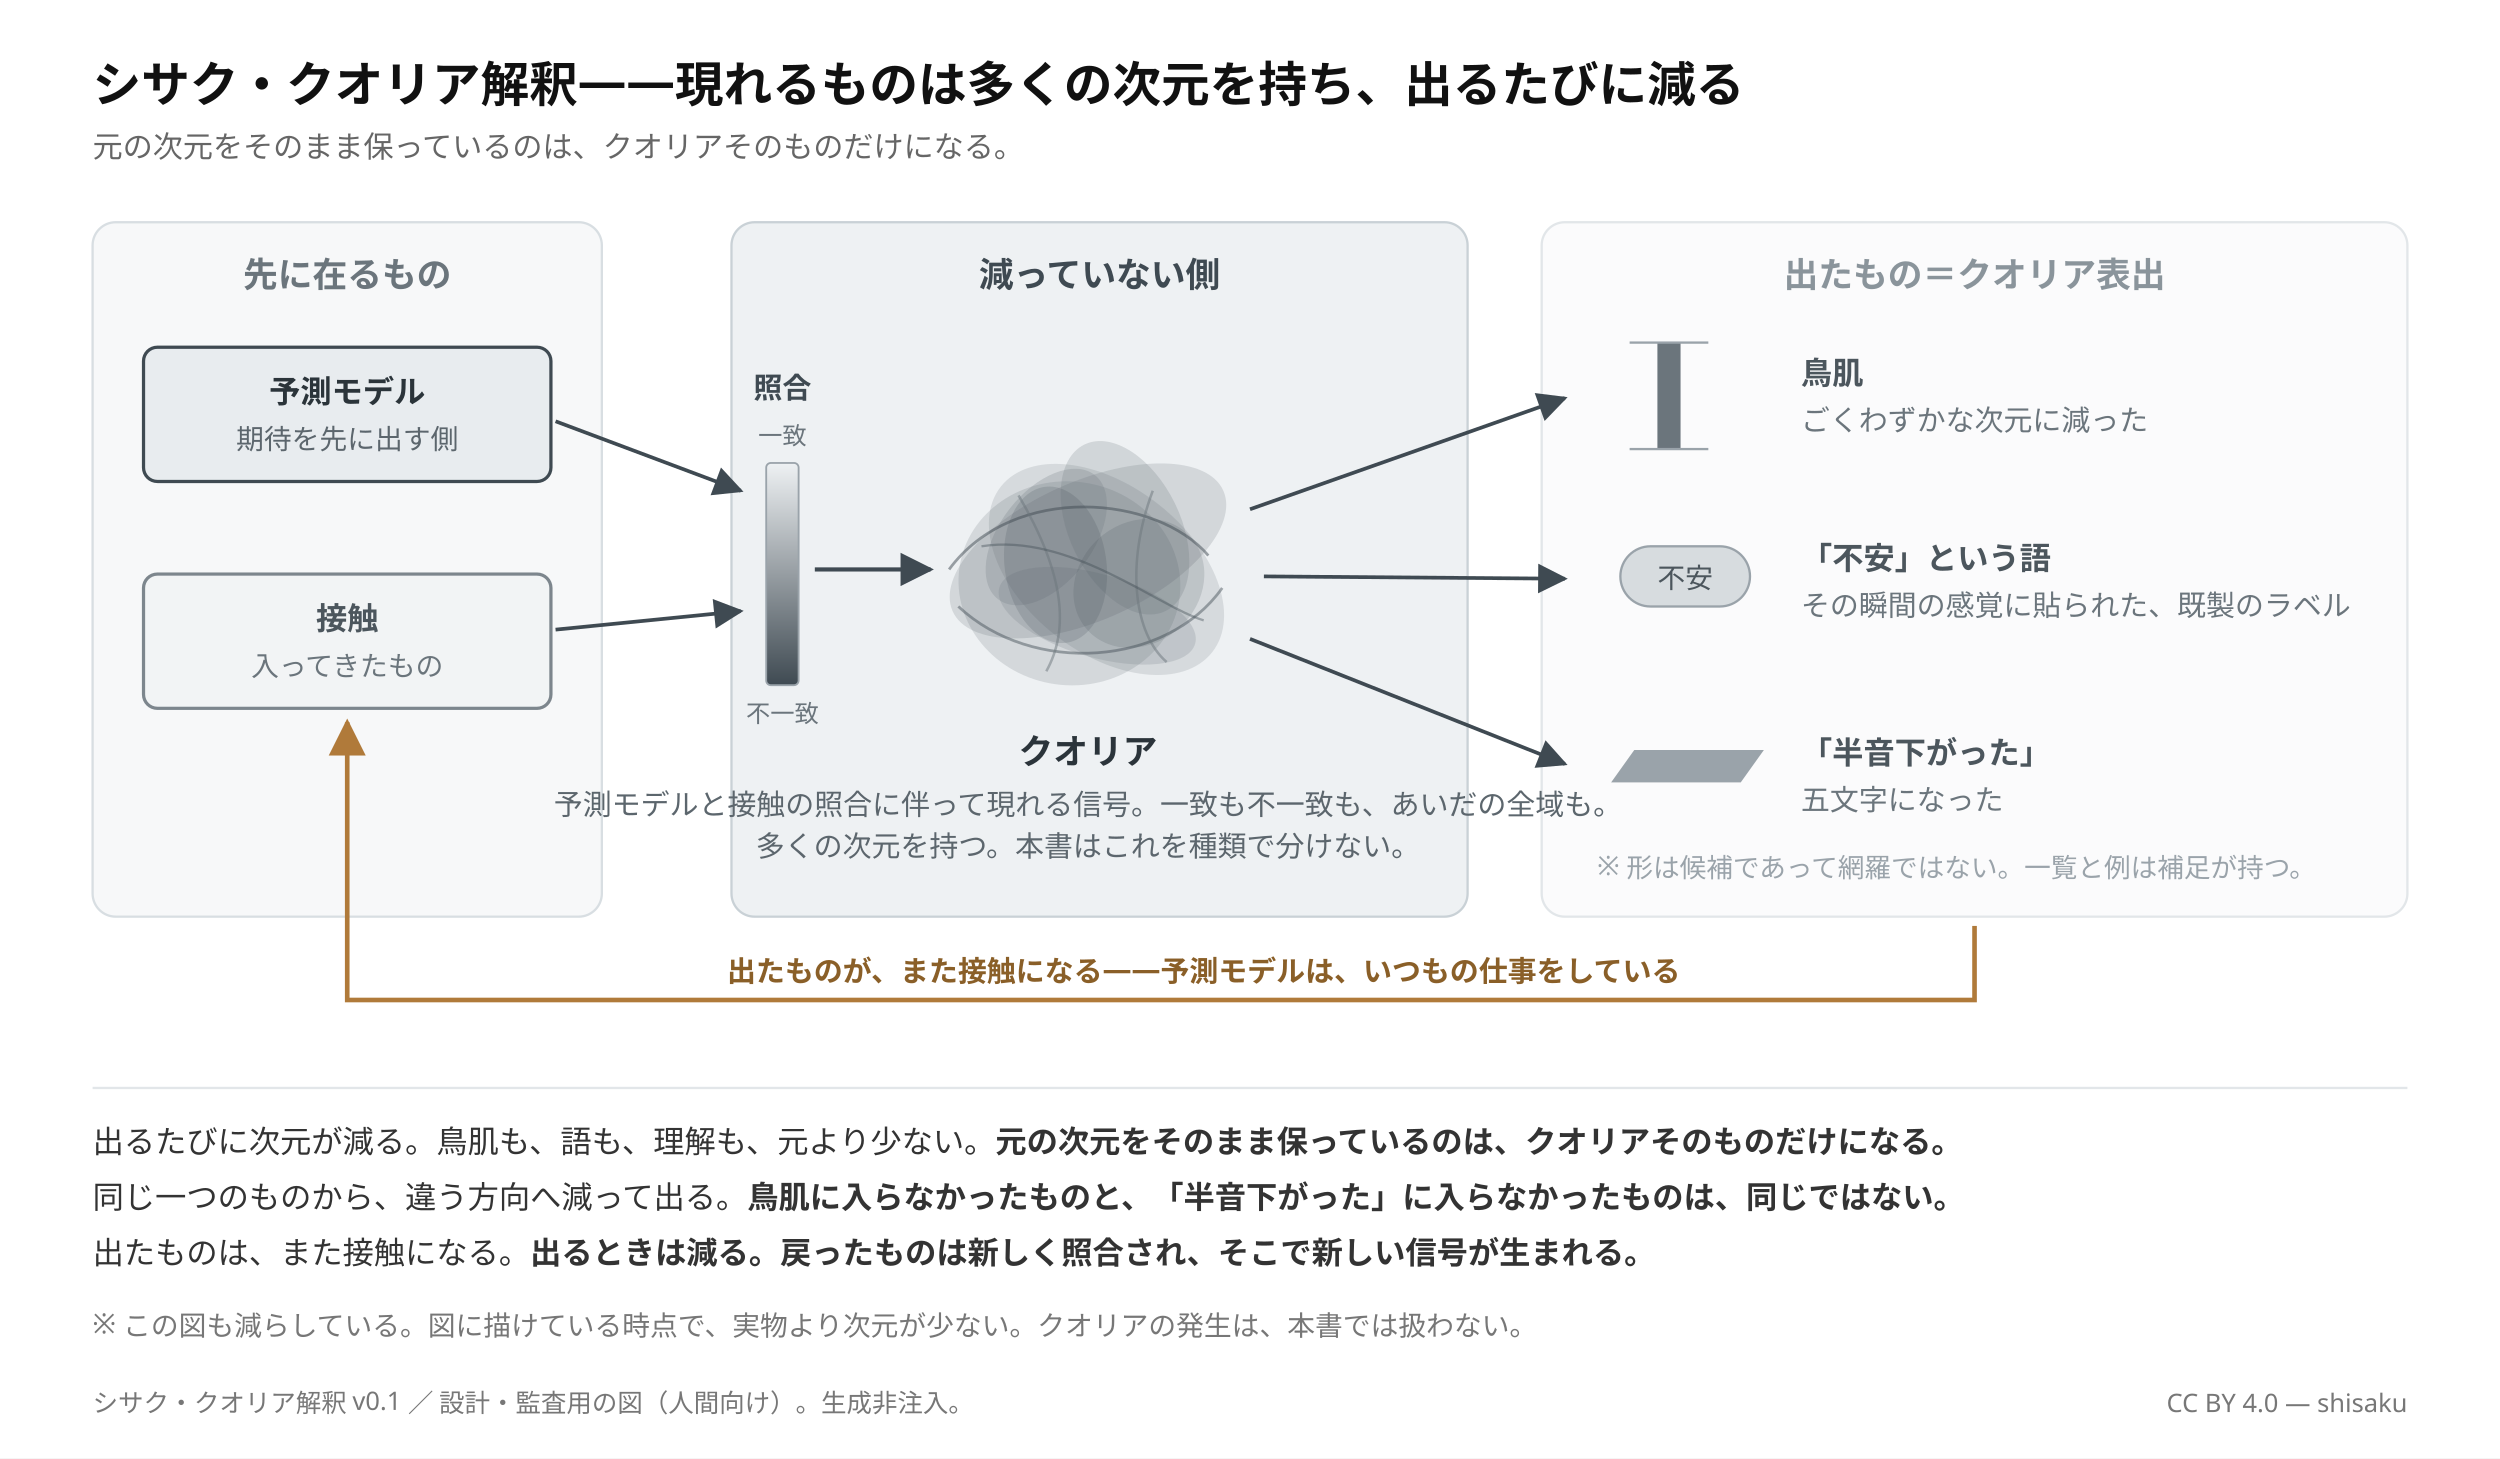
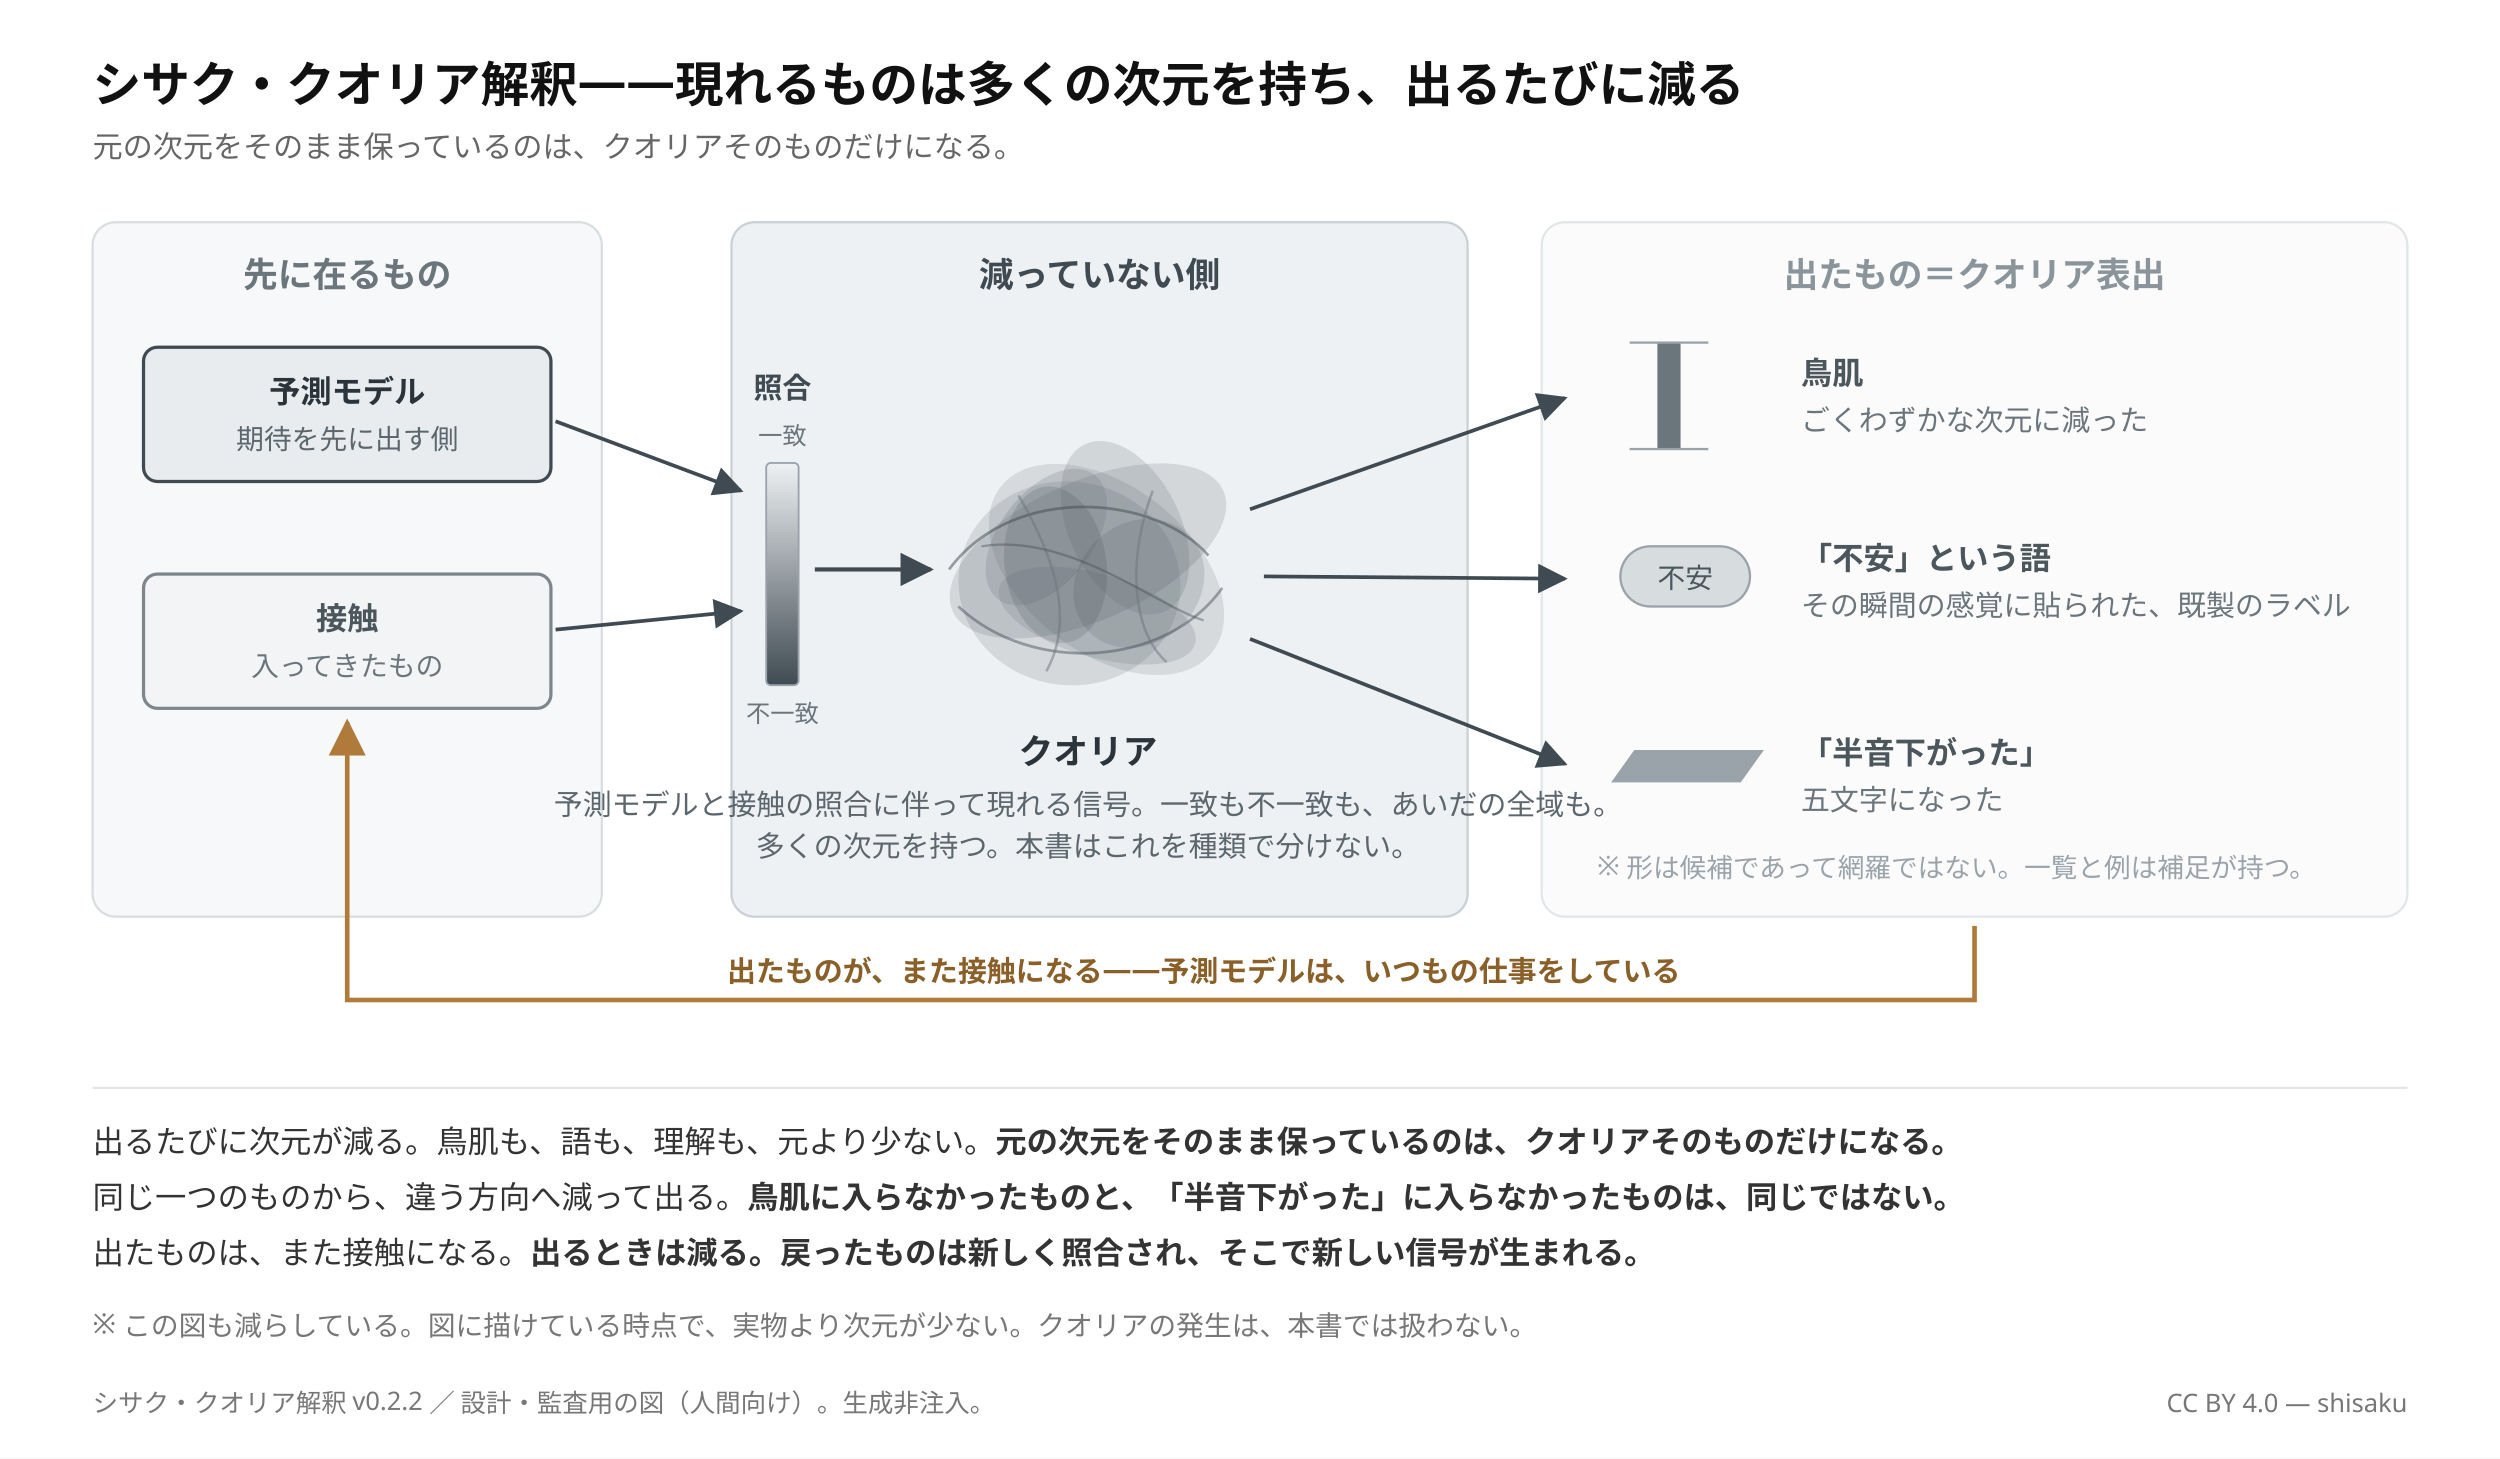
<svg xmlns="http://www.w3.org/2000/svg" viewBox="0 0 1080 630" font-family="'Hiragino Sans','Noto Sans JP','Yu Gothic',sans-serif" font-size="14">
  <defs>
    <marker id="a" viewBox="0 0 10 10" refX="9" refY="5" markerWidth="8" markerHeight="8" orient="auto-start-reverse">
      <path d="M0,0 L10,5 L0,10 z" fill="#3f4a52" />
    </marker>
    <marker id="ag" viewBox="0 0 10 10" refX="9" refY="5" markerWidth="8" markerHeight="8" orient="auto-start-reverse">
      <path d="M0,0 L10,5 L0,10 z" fill="#9aa3aa" />
    </marker>
    <marker id="ao" viewBox="0 0 10 10" refX="9" refY="5" markerWidth="8" markerHeight="8" orient="auto-start-reverse">
      <path d="M0,0 L10,5 L0,10 z" fill="#b07a3a" />
    </marker>
    <linearGradient id="g" x1="0" y1="0" x2="0" y2="1">
      <stop offset="0" stop-color="#eef1f3" />
      <stop offset="1" stop-color="#3f4a52" />
    </linearGradient>
  </defs>
  <rect width="1080" height="630" fill="#ffffff" />
  <text x="40" y="44" font-size="21" font-weight="700" fill="#111">シサク・クオリア解釈——現れるものは多くの次元を持ち、出るたびに減る</text>
  <text x="40" y="68" font-size="13" fill="#666">元の次元をそのまま保っているのは、クオリアそのものだけになる。</text>
  <rect x="40" y="96" width="220" height="300" rx="10" fill="#f7f8f9" stroke="#d8dee2" />
  <rect x="316" y="96" width="318" height="300" rx="10" fill="#eef1f3" stroke="#c9d1d6" />
  <rect x="666" y="96" width="374" height="300" rx="10" fill="#fbfbfc" stroke="#e2e6e9" />
  <text x="150" y="124" font-size="15" font-weight="700" fill="#6b757c" text-anchor="middle">先に在るもの</text>
  <text x="475" y="124" font-size="15" font-weight="700" fill="#3f4a52" text-anchor="middle">減っていない側</text>
  <text x="853" y="124" font-size="15" font-weight="700" fill="#8a949b" text-anchor="middle">出たもの＝クオリア表出</text>
  <rect x="62" y="150" width="176" height="58" rx="6" fill="#e8ecef" stroke="#3f4a52" stroke-width="1.4" />
  <text x="150" y="174" font-size="13.5" font-weight="700" fill="#2b343a" text-anchor="middle">予測モデル</text>
  <text x="150" y="194" font-size="12" fill="#5c666d" text-anchor="middle">期待を先に出す側</text>
  <rect x="62" y="248" width="176" height="58" rx="6" fill="#f2f4f5" stroke="#7d868d" stroke-width="1.4" />
  <text x="150" y="272" font-size="13.5" font-weight="700" fill="#4c565d" text-anchor="middle">接触</text>
  <text x="150" y="292" font-size="12" fill="#6b757c" text-anchor="middle">入ってきたもの</text>
  <line x1="240" y1="182" x2="320" y2="212" stroke="#3f4a52" stroke-width="1.6" marker-end="url(#a)" />
  <line x1="240" y1="272" x2="320" y2="264" stroke="#3f4a52" stroke-width="1.6" marker-end="url(#a)" />
  <text x="338" y="172" font-size="12.5" font-weight="700" fill="#3f4a52" text-anchor="middle">照合</text>
  <text x="338" y="192" font-size="10.5" fill="#6b757c" text-anchor="middle">一致</text>
  <rect x="331" y="200" width="14" height="96" rx="2" fill="url(#g)" stroke="#9aa3aa" stroke-width="0.8" />
  <text x="338" y="312" font-size="10.5" fill="#6b757c" text-anchor="middle">不一致</text>
  <line x1="352" y1="246" x2="402" y2="246" stroke="#3f4a52" stroke-width="1.8" marker-end="url(#a)" />
  <g>
    <ellipse cx="470" cy="238" rx="64" ry="30" fill="#3f4a52" opacity="0.16" transform="rotate(-24 470 238)" />
    <ellipse cx="478" cy="246" rx="58" ry="36" fill="#3f4a52" opacity="0.14" transform="rotate(38 478 246)" />
    <ellipse cx="462" cy="252" rx="48" ry="44" fill="#3f4a52" opacity="0.15" transform="rotate(8 462 252)" />
    <ellipse cx="486" cy="228" rx="40" ry="24" fill="#6b757c" opacity="0.22" transform="rotate(64 486 228)" />
    <ellipse cx="452" cy="232" rx="34" ry="20" fill="#6b757c" opacity="0.24" transform="rotate(-52 452 232)" />
    <ellipse cx="474" cy="266" rx="44" ry="18" fill="#6b757c" opacity="0.2" transform="rotate(16 474 266)" />
    <ellipse cx="456" cy="244" rx="22" ry="34" fill="#3f4a52" opacity="0.18" transform="rotate(-8 456 244)" />
    <ellipse cx="492" cy="252" rx="26" ry="30" fill="#3f4a52" opacity="0.16" transform="rotate(48 492 252)" />
    <path d="M410,246 C438,208 500,214 522,240" fill="none" stroke="#3f4a52" stroke-width="1.2" opacity="0.5" />
    <path d="M414,262 C446,292 504,288 528,254" fill="none" stroke="#3f4a52" stroke-width="1.2" opacity="0.45" />
    <path d="M440,214 C460,248 462,272 452,290" fill="none" stroke="#6b757c" stroke-width="1.1" opacity="0.5" />
    <path d="M498,212 C486,244 490,274 504,286" fill="none" stroke="#6b757c" stroke-width="1.1" opacity="0.5" />
    <path d="M424,236 C462,230 500,262 520,268" fill="none" stroke="#3f4a52" stroke-width="1" opacity="0.4" />
  </g>
  <text x="470" y="330" font-size="15" font-weight="700" fill="#2b343a" text-anchor="middle">クオリア</text>
  <text x="470" y="352" font-size="12.5" fill="#5c666d" text-anchor="middle">予測モデルと接触の照合に伴って現れる信号。一致も不一致も、あいだの全域も。</text>
  <text x="470" y="370" font-size="12.5" fill="#5c666d" text-anchor="middle">多くの次元を持つ。本書はこれを種類で分けない。</text>
  <line x1="540" y1="220" x2="676" y2="172" stroke="#3f4a52" stroke-width="1.6" marker-end="url(#a)" />
  <line x1="546" y1="249" x2="676" y2="250" stroke="#3f4a52" stroke-width="1.6" marker-end="url(#a)" />
  <line x1="540" y1="276" x2="676" y2="330" stroke="#3f4a52" stroke-width="1.6" marker-end="url(#a)" />
  <rect x="716" y="148" width="10" height="46" fill="#6b757c" />
  <line x1="704" y1="148" x2="738" y2="148" stroke="#9aa3aa" stroke-width="1" />
  <line x1="704" y1="194" x2="738" y2="194" stroke="#9aa3aa" stroke-width="1" />
  <text x="778" y="166" font-size="13.5" font-weight="700" fill="#4c565d">鳥肌</text>
  <text x="778" y="186" font-size="12.5" fill="#6b757c">ごくわずかな次元に減った</text>
  <rect x="700" y="236" width="56" height="26" rx="13" fill="#d7dcdf" stroke="#9aa3aa" stroke-width="1" />
  <text x="728" y="254" font-size="12" fill="#4c565d" text-anchor="middle">不安</text>
  <text x="778" y="246" font-size="13.5" font-weight="700" fill="#4c565d">「不安」という語</text>
  <text x="778" y="266" font-size="12.5" fill="#6b757c">その瞬間の感覚に貼られた、既製のラベル</text>
  <polygon points="706,324 762,324 752,338 696,338" fill="#9aa3aa" />
  <text x="778" y="330" font-size="13.5" font-weight="700" fill="#4c565d">「半音下がった」</text>
  <text x="778" y="350" font-size="12.5" fill="#6b757c">五文字になった</text>
  <text x="690" y="378" font-size="11.5" fill="#9aa3aa">※ 形は候補であって網羅ではない。一覧と例は補足が持つ。</text>
  <path d="M853,400 L853,432 L150,432 L150,312" fill="none" stroke="#b07a3a" stroke-width="2" marker-end="url(#ao)" />
  <text x="520" y="424" font-size="12.5" font-weight="700" fill="#8a5f28" text-anchor="middle">出たものが、また接触になる——予測モデルは、いつもの仕事をしている</text>
  <line x1="40" y1="470" x2="1040" y2="470" stroke="#e2e6e9" />
  <text x="40" y="498" font-size="13.5" fill="#333">出るたびに次元が減る。鳥肌も、語も、理解も、元より少ない。<tspan font-weight="700">元の次元をそのまま保っているのは、クオリアそのものだけになる。</tspan>
  </text>
  <text x="40" y="522" font-size="13.5" fill="#333">同じ一つのものから、違う方向へ減って出る。<tspan font-weight="700">鳥肌に入らなかったものと、「半音下がった」に入らなかったものは、同じではない。</tspan>
  </text>
  <text x="40" y="546" font-size="13.5" fill="#333">出たものは、また接触になる。<tspan font-weight="700">出るときは減る。戻ったものは新しく照合され、そこで新しい信号が生まれる。</tspan>
  </text>
  <text x="40" y="576" font-size="12" fill="#777">※ この図も減らしている。図に描けている時点で、実物より次元が少ない。クオリアの発生は、本書では扱わない。</text>
-   <text x="40" y="610" font-size="11" fill="#777">シサク・クオリア解釈 v0.1 ／ 設計・監査用の図（人間向け）。生成非注入。</text>
+   <text x="40" y="610" font-size="11" fill="#777">シサク・クオリア解釈 v0.2.2 ／ 設計・監査用の図（人間向け）。生成非注入。</text>
  <text x="1040" y="610" font-size="11" fill="#777" text-anchor="end">CC BY 4.0 — shisaku</text>
</svg>
